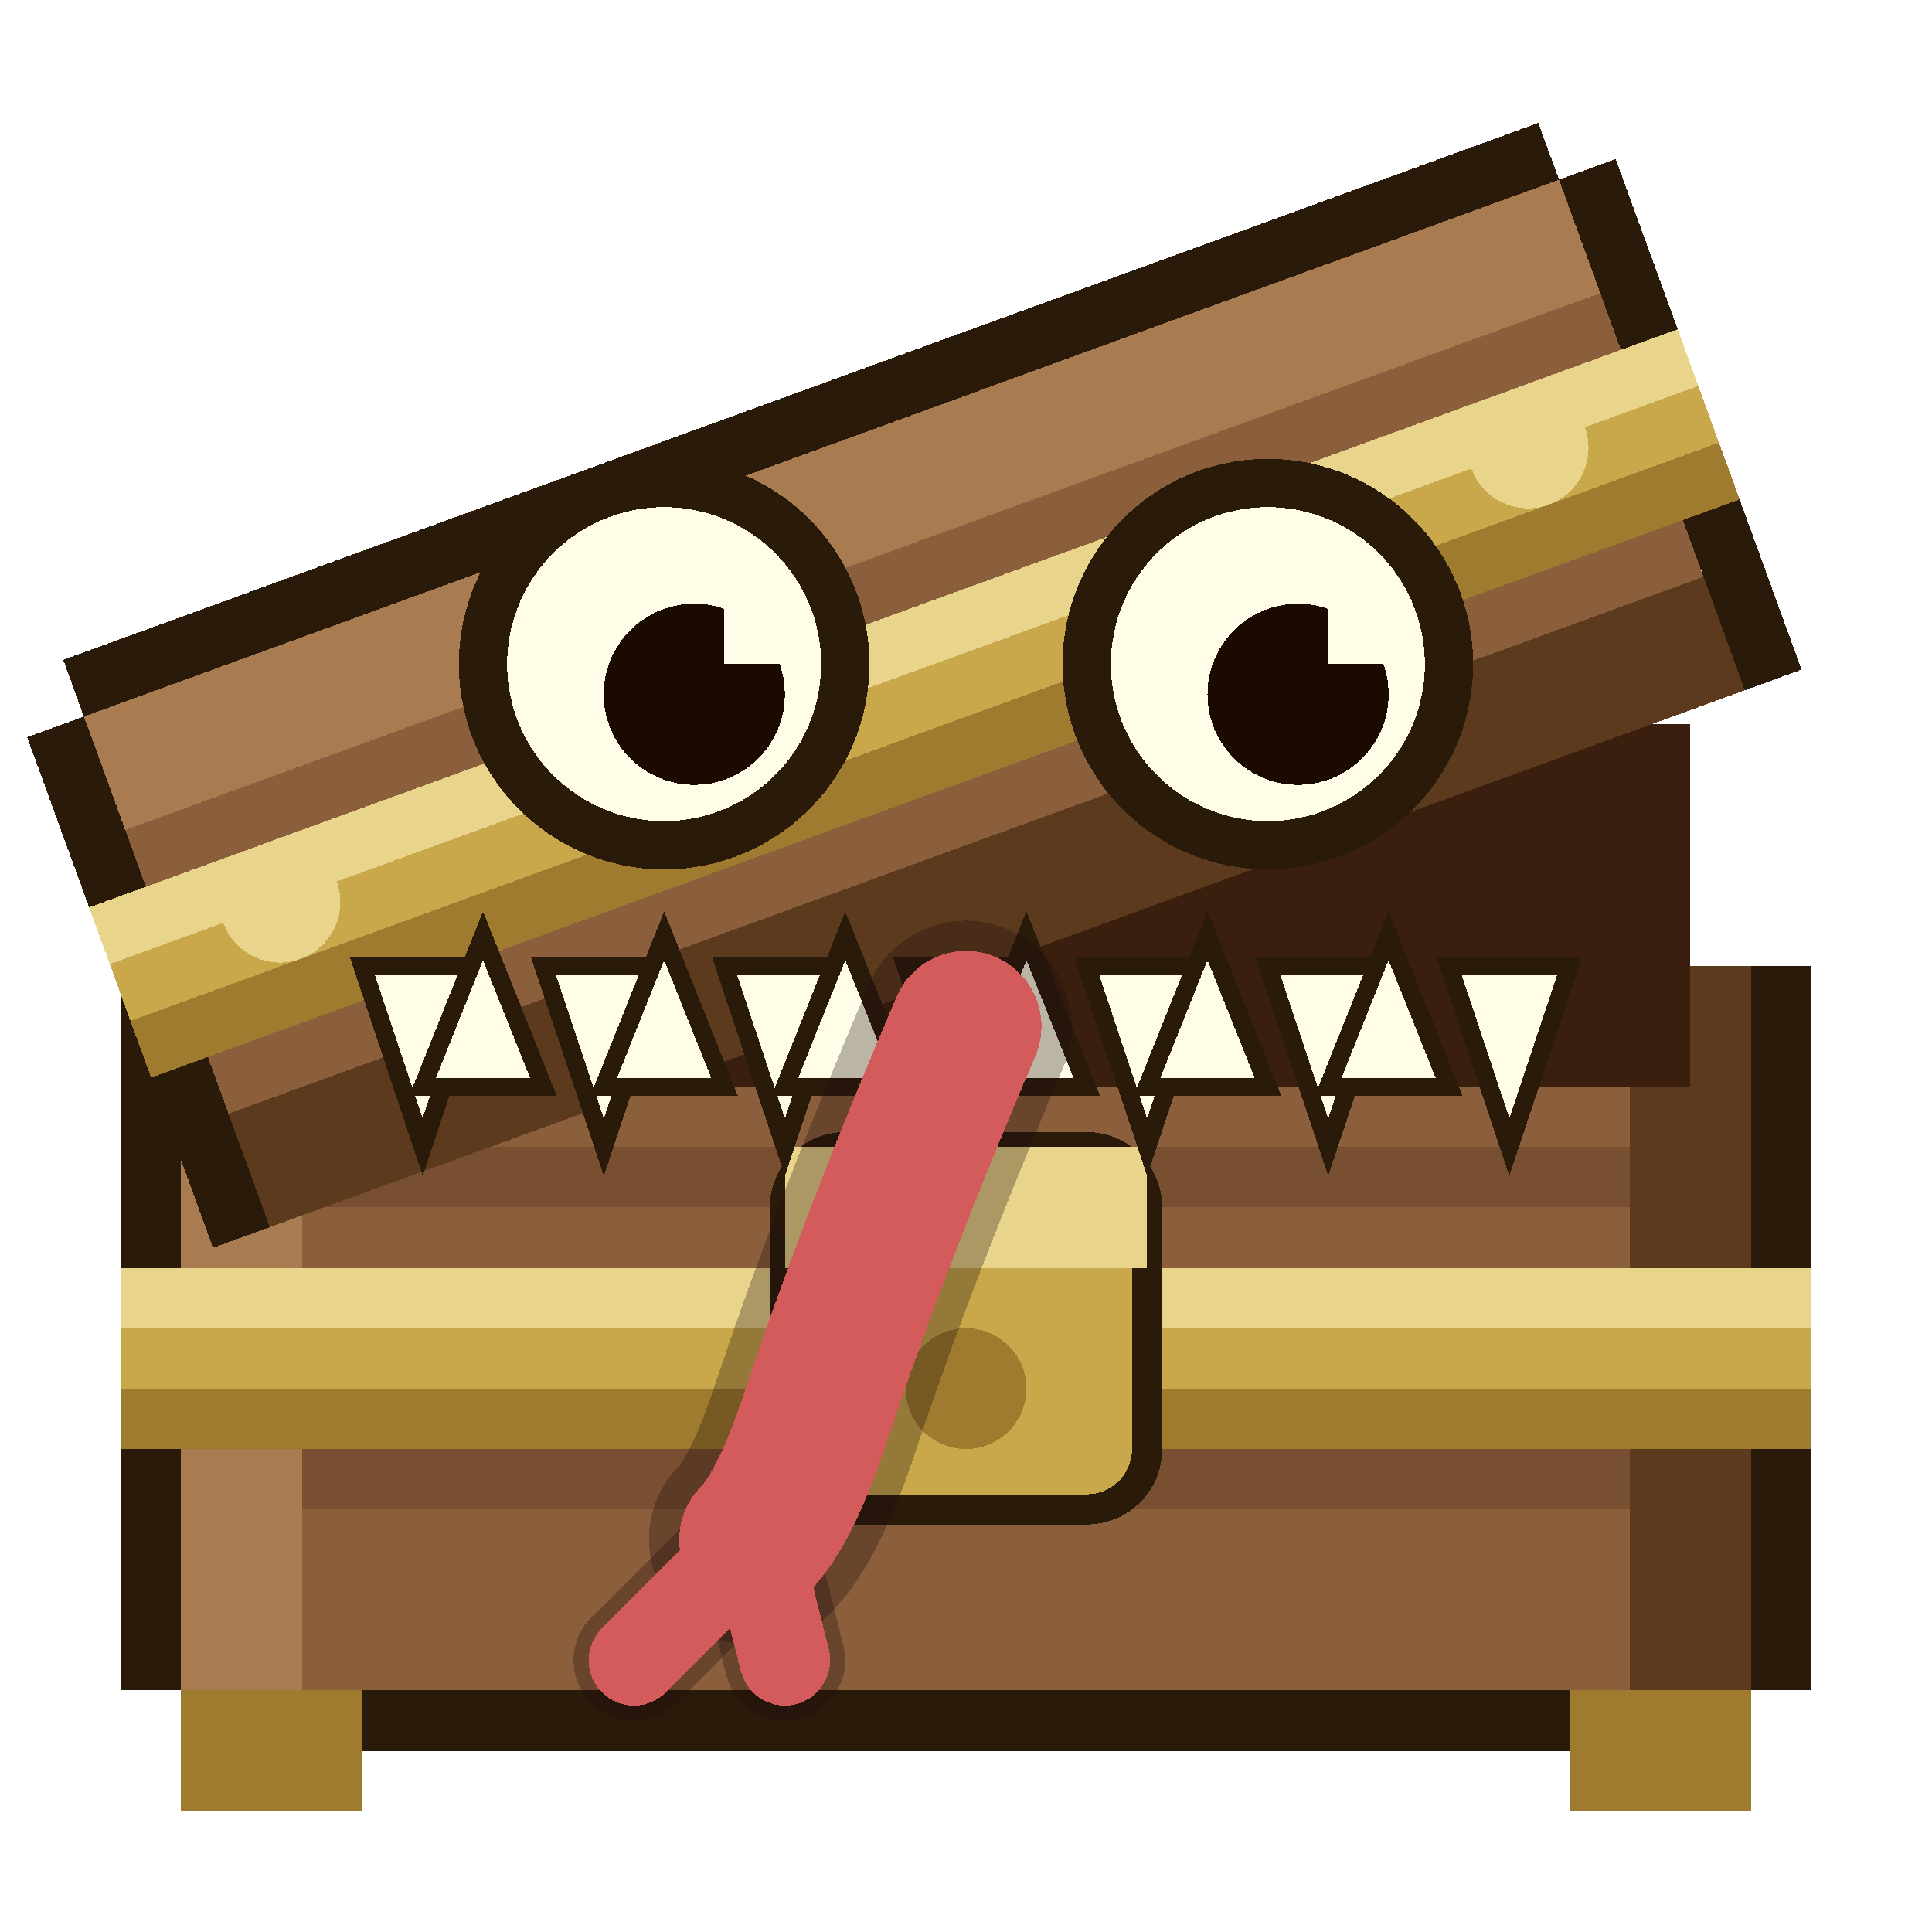
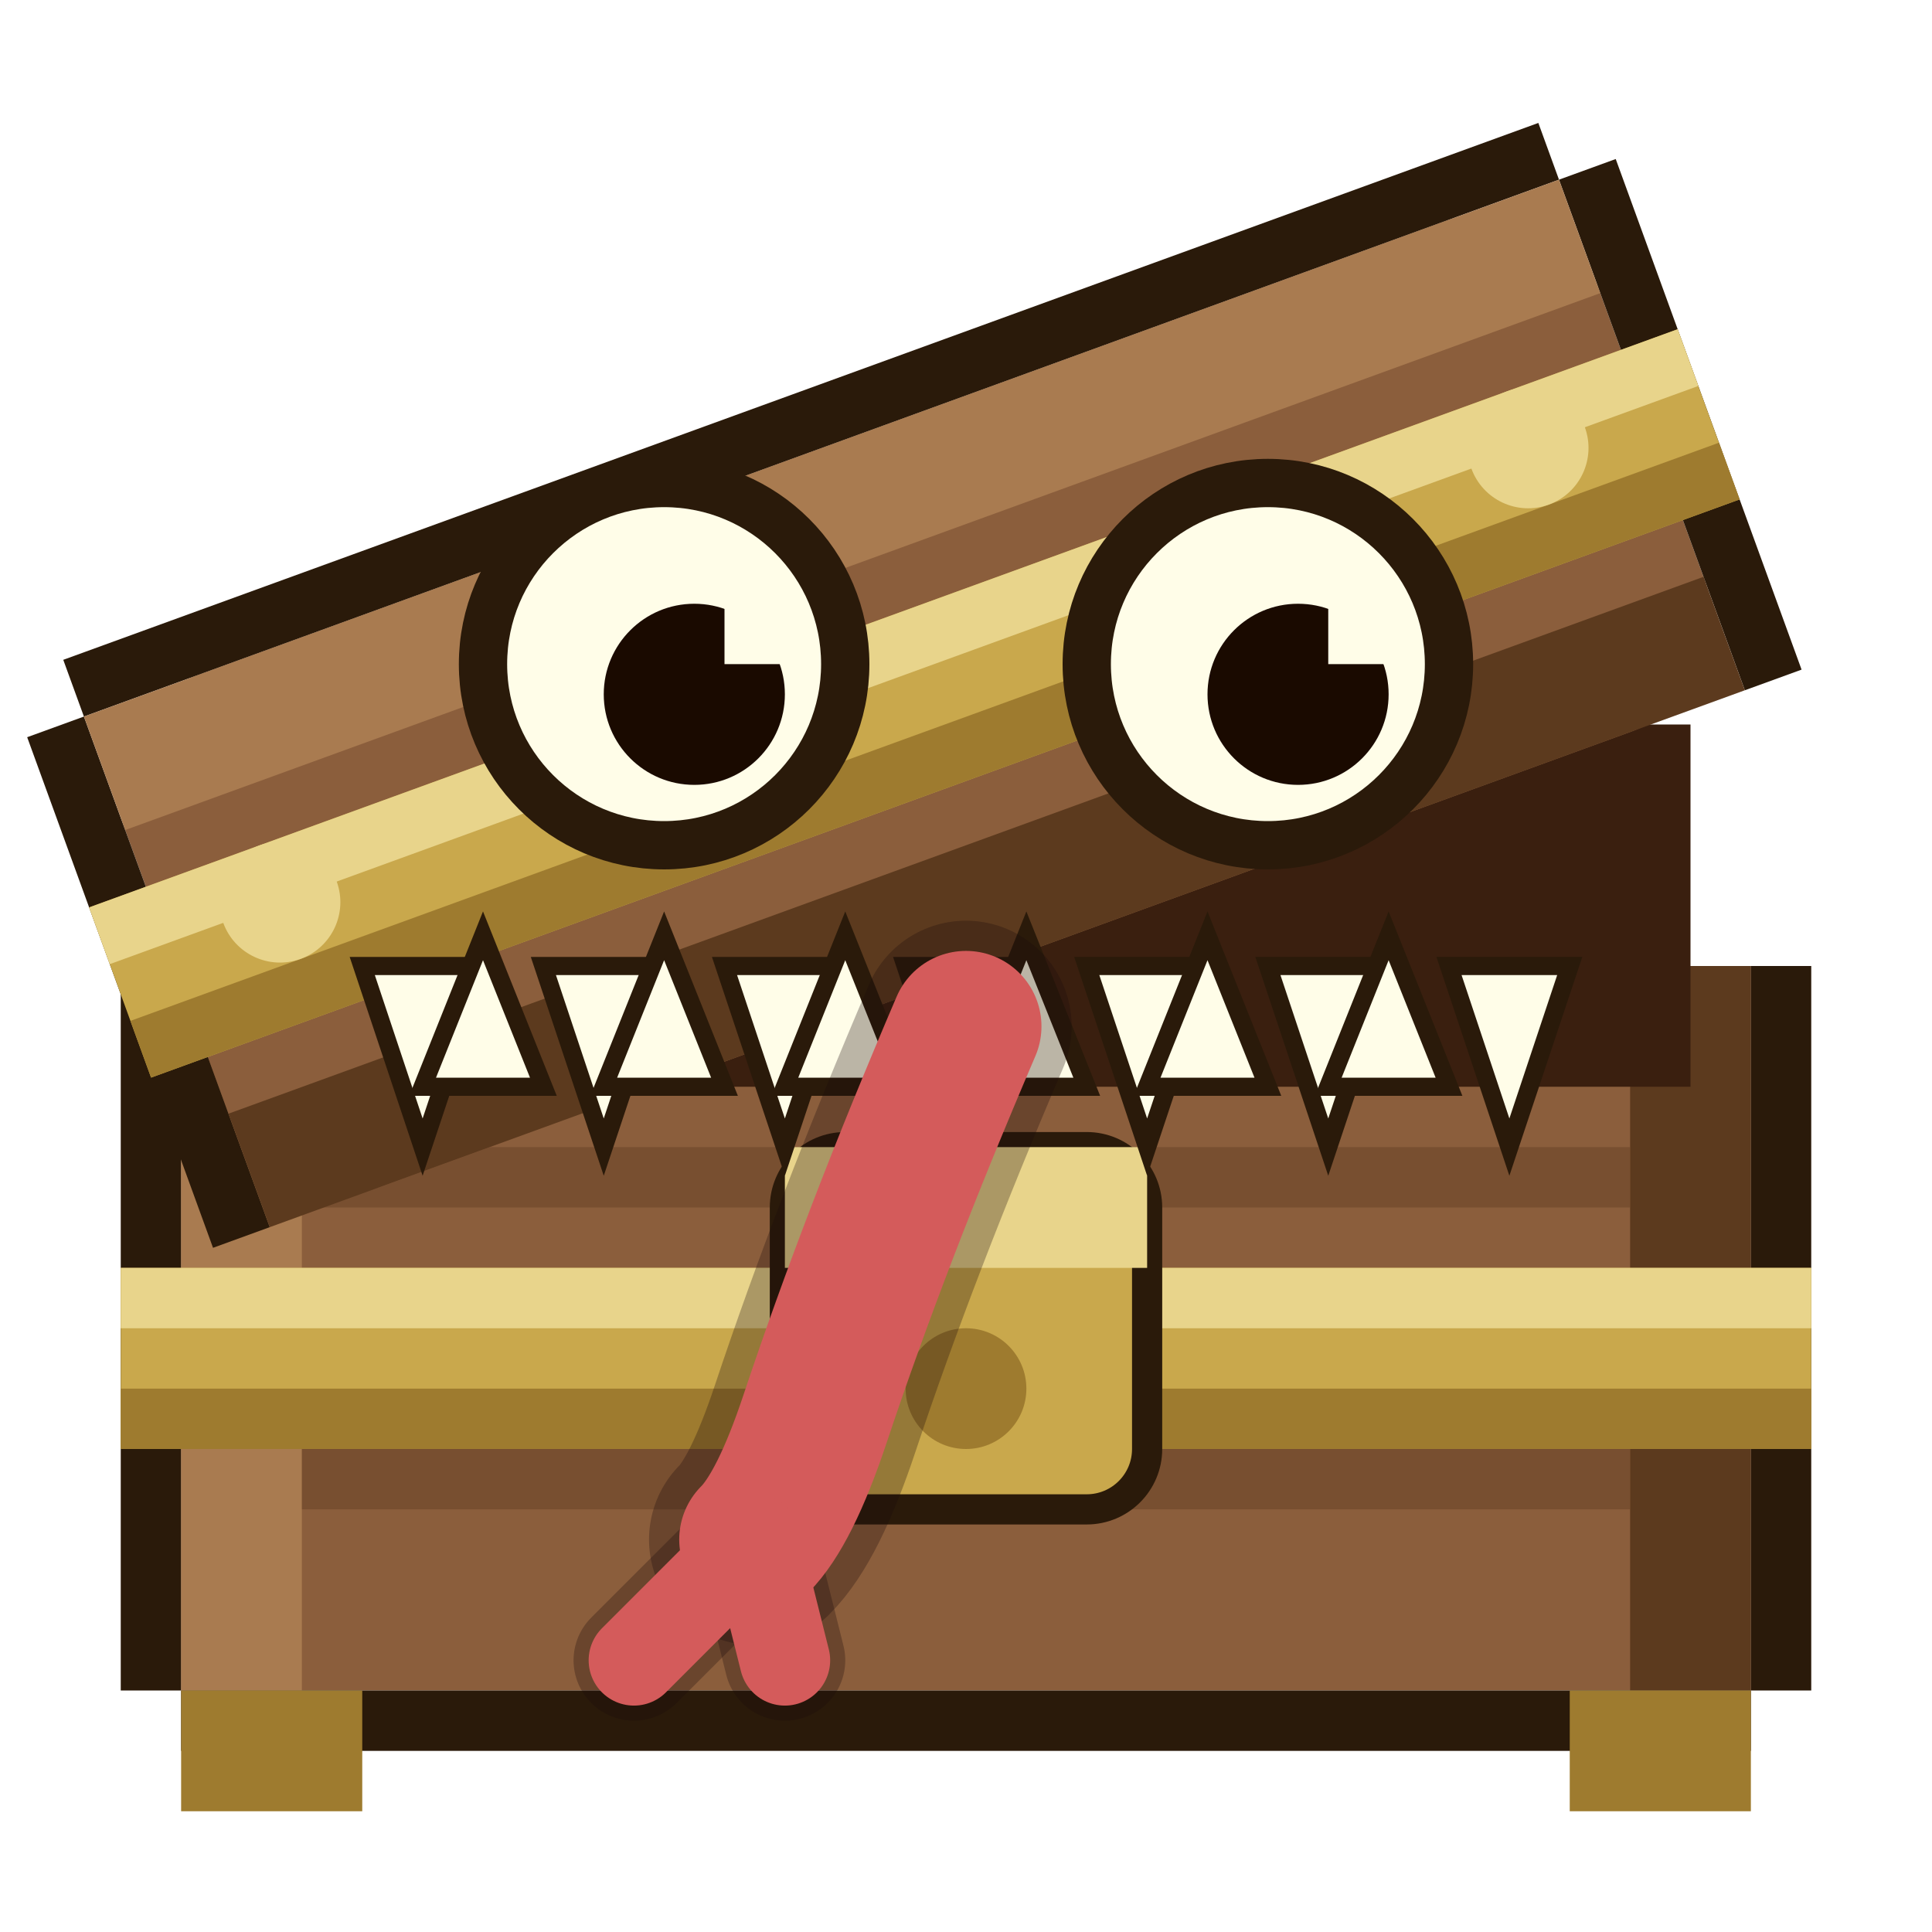
- <svg xmlns="http://www.w3.org/2000/svg" viewBox="0 0 32 32" shape-rendering="crispEdges" style="image-rendering: pixelated">
+ <svg xmlns="http://www.w3.org/2000/svg" viewBox="0 0 32 32" shape-rendering="geometricPrecision">
  <style>
    .body { animation: bounce 2s ease-in-out infinite; transform-origin: 16px 16px; }
    .eye { animation: blink 4s ease-in-out infinite; }
    .eye-l { transform-origin: 11px 11px; }
    .eye-r { transform-origin: 21px 11px; }
    .tongue { animation: tongue 0.4s ease-in-out infinite; transform-origin: 16px 17px; }
    @keyframes bounce { 0%, 100% { transform: translateY(0); } 50% { transform: translateY(-1px); } }
    @keyframes blink { 0%, 92%, 100% { transform: scaleY(1); } 95% { transform: scaleY(0.15); } }
    @keyframes tongue { 0%, 100% { transform: rotate(0deg); } 30% { transform: rotate(3deg); } 70% { transform: rotate(-3deg); } }
  </style>
  <g class="body">
    <rect x="3" y="16" width="26" height="12" fill="#8B5E3C" />
    <rect x="2" y="16" width="1" height="12" fill="#2A1A0A" />
    <rect x="29" y="16" width="1" height="12" fill="#2A1A0A" />
    <rect x="3" y="28" width="26" height="1" fill="#2A1A0A" />
    <rect x="3" y="16" width="2" height="12" fill="#A97B50" />
    <rect x="27" y="16" width="2" height="12" fill="#5C3A1E" />
    <rect x="5" y="19" width="22" height="1" fill="#5C3A1E" opacity="0.4" />
    <rect x="5" y="24" width="22" height="1" fill="#5C3A1E" opacity="0.4" />
    <rect x="2" y="21" width="28" height="3" fill="#C9A84C" />
    <rect x="2" y="21" width="28" height="1" fill="#E8D48B" />
    <rect x="2" y="23" width="28" height="1" fill="#9E7B2F" />
    <rect x="13" y="19" width="6" height="6" rx="1" fill="#C9A84C" stroke="#2A1A0A" stroke-width="0.5" />
    <rect x="13" y="19" width="6" height="2" fill="#E8D48B" />
    <rect x="15" y="22" width="2" height="2" rx="1" fill="#9E7B2F" />
    <rect x="3" y="28" width="3" height="2" fill="#9E7B2F" />
    <rect x="26" y="28" width="3" height="2" fill="#9E7B2F" />
    <rect x="4" y="12" width="24" height="6" fill="#3A1F0F" />
    <g transform="rotate(-20 16 14)">
      <rect x="3" y="7" width="26" height="9" rx="2" fill="#8B5E3C" />
      <rect x="2" y="7" width="1" height="9" fill="#2A1A0A" />
      <rect x="29" y="7" width="1" height="9" fill="#2A1A0A" />
      <rect x="3" y="6" width="26" height="1" fill="#2A1A0A" />
      <rect x="3" y="7" width="26" height="2" fill="#A97B50" />
      <rect x="3" y="14" width="26" height="2" fill="#5C3A1E" />
      <rect x="2" y="10" width="28" height="3" fill="#C9A84C" />
      <rect x="2" y="10" width="28" height="1" fill="#E8D48B" />
      <rect x="2" y="12" width="28" height="1" fill="#9E7B2F" />
      <circle cx="5" cy="11" r="1" fill="#E8D48B" />
      <circle cx="27" cy="11" r="1" fill="#E8D48B" />
    </g>
    <g class="eye eye-l">
      <ellipse cx="11" cy="11" rx="3" ry="3" fill="#FFFDE8" stroke="#2A1A0A" stroke-width="0.8" />
      <circle cx="11.5" cy="11.5" r="1.5" fill="#1A0A00" />
      <rect x="12" y="10" width="1" height="1" fill="#FFFDE8" />
    </g>
    <g class="eye eye-r">
      <ellipse cx="21" cy="11" rx="3" ry="3" fill="#FFFDE8" stroke="#2A1A0A" stroke-width="0.8" />
      <circle cx="21.5" cy="11.5" r="1.5" fill="#1A0A00" />
      <rect x="22" y="10" width="1" height="1" fill="#FFFDE8" />
    </g>
    <g>
      <polygon points="6,16 8,16 7,19" fill="#FFFDE8" stroke="#2A1A0A" stroke-width="0.3" />
      <polygon points="9,16 11,16 10,19" fill="#FFFDE8" stroke="#2A1A0A" stroke-width="0.3" />
      <polygon points="12,16 14,16 13,19" fill="#FFFDE8" stroke="#2A1A0A" stroke-width="0.3" />
      <polygon points="15,16 17,16 16,19" fill="#FFFDE8" stroke="#2A1A0A" stroke-width="0.3" />
      <polygon points="18,16 20,16 19,19" fill="#FFFDE8" stroke="#2A1A0A" stroke-width="0.3" />
      <polygon points="21,16 23,16 22,19" fill="#FFFDE8" stroke="#2A1A0A" stroke-width="0.3" />
      <polygon points="24,16 26,16 25,19" fill="#FFFDE8" stroke="#2A1A0A" stroke-width="0.3" />
      <polygon points="7,18 9,18 8,15.5" fill="#FFFDE8" stroke="#2A1A0A" stroke-width="0.3" />
      <polygon points="10,18 12,18 11,15.5" fill="#FFFDE8" stroke="#2A1A0A" stroke-width="0.3" />
      <polygon points="13,18 15,18 14,15.5" fill="#FFFDE8" stroke="#2A1A0A" stroke-width="0.3" />
      <polygon points="16,18 18,18 17,15.5" fill="#FFFDE8" stroke="#2A1A0A" stroke-width="0.3" />
      <polygon points="19,18 21,18 20,15.5" fill="#FFFDE8" stroke="#2A1A0A" stroke-width="0.3" />
      <polygon points="22,18 24,18 23,15.5" fill="#FFFDE8" stroke="#2A1A0A" stroke-width="0.3" />
    </g>
    <g class="tongue">
      <path d="M16 17 Q14.5 20.5 13.5 23.5 Q13 25 12.5 25.5" fill="none" stroke="#1A0A0A" stroke-width="3.5" stroke-linecap="round" opacity="0.3" />
      <path d="M12.5 25.5 L10.5 27.5" fill="none" stroke="#1A0A0A" stroke-width="2" stroke-linecap="round" opacity="0.3" />
      <path d="M12.5 25.5 L13 27.5" fill="none" stroke="#1A0A0A" stroke-width="2" stroke-linecap="round" opacity="0.3" />
      <path d="M16 17 Q14.5 20.5 13.5 23.5 Q13 25 12.5 25.5" fill="none" stroke="#D45B5B" stroke-width="2.5" stroke-linecap="round" />
      <path d="M12.5 25.5 L10.5 27.5" fill="none" stroke="#D45B5B" stroke-width="1.5" stroke-linecap="round" />
      <path d="M12.5 25.5 L13 27.5" fill="none" stroke="#D45B5B" stroke-width="1.5" stroke-linecap="round" />
    </g>
  </g>
</svg>
